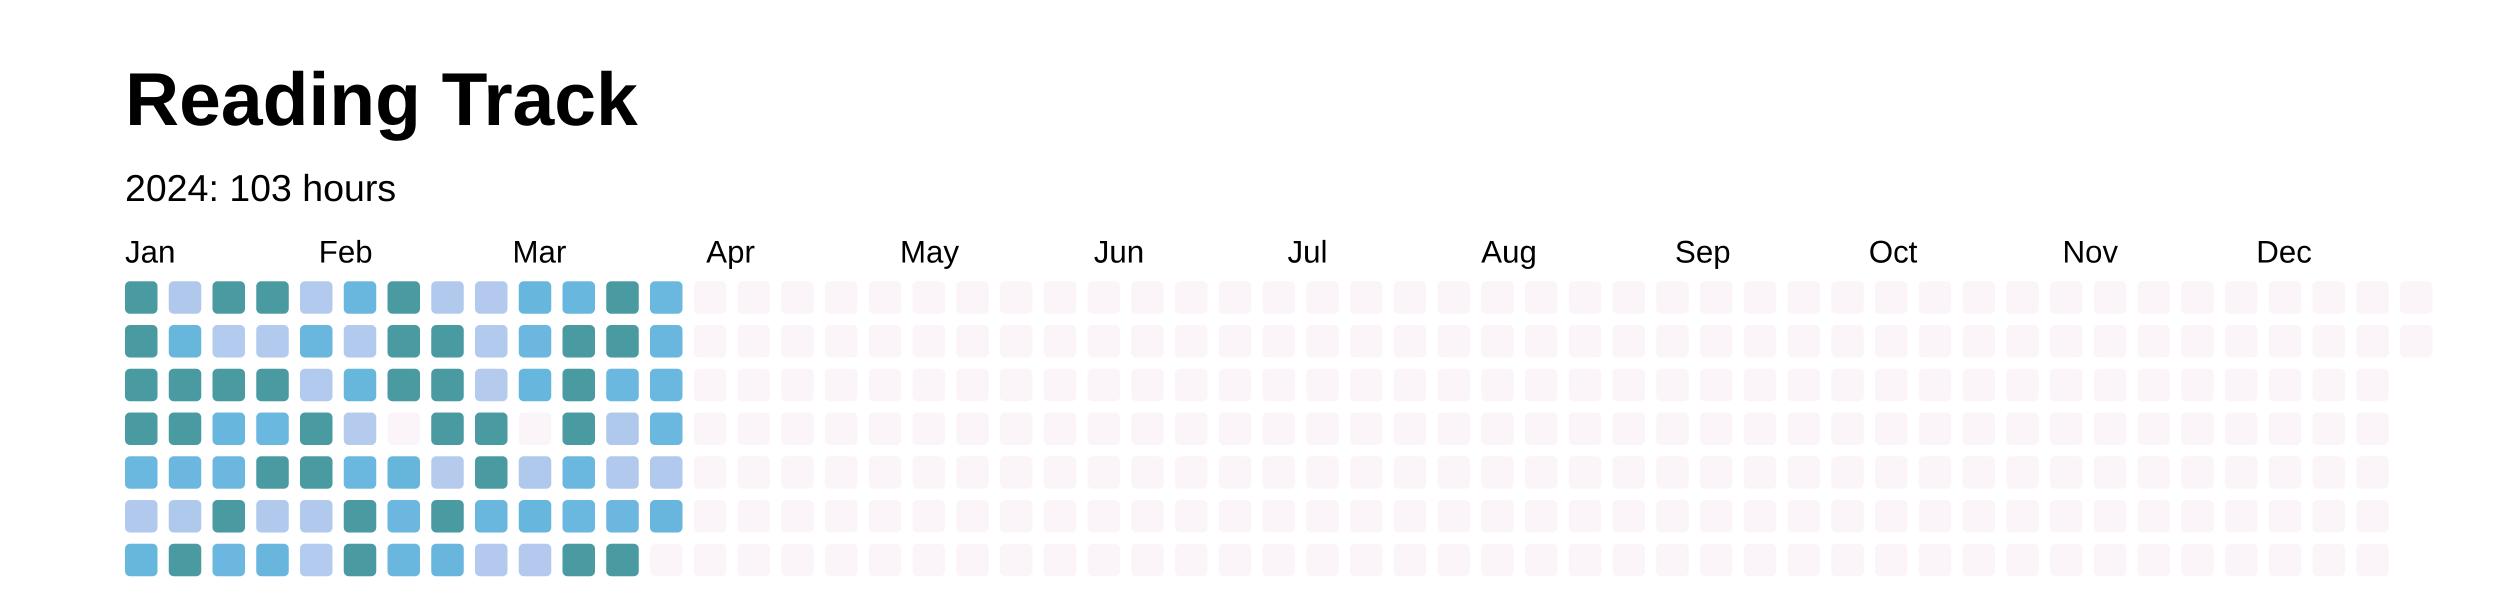
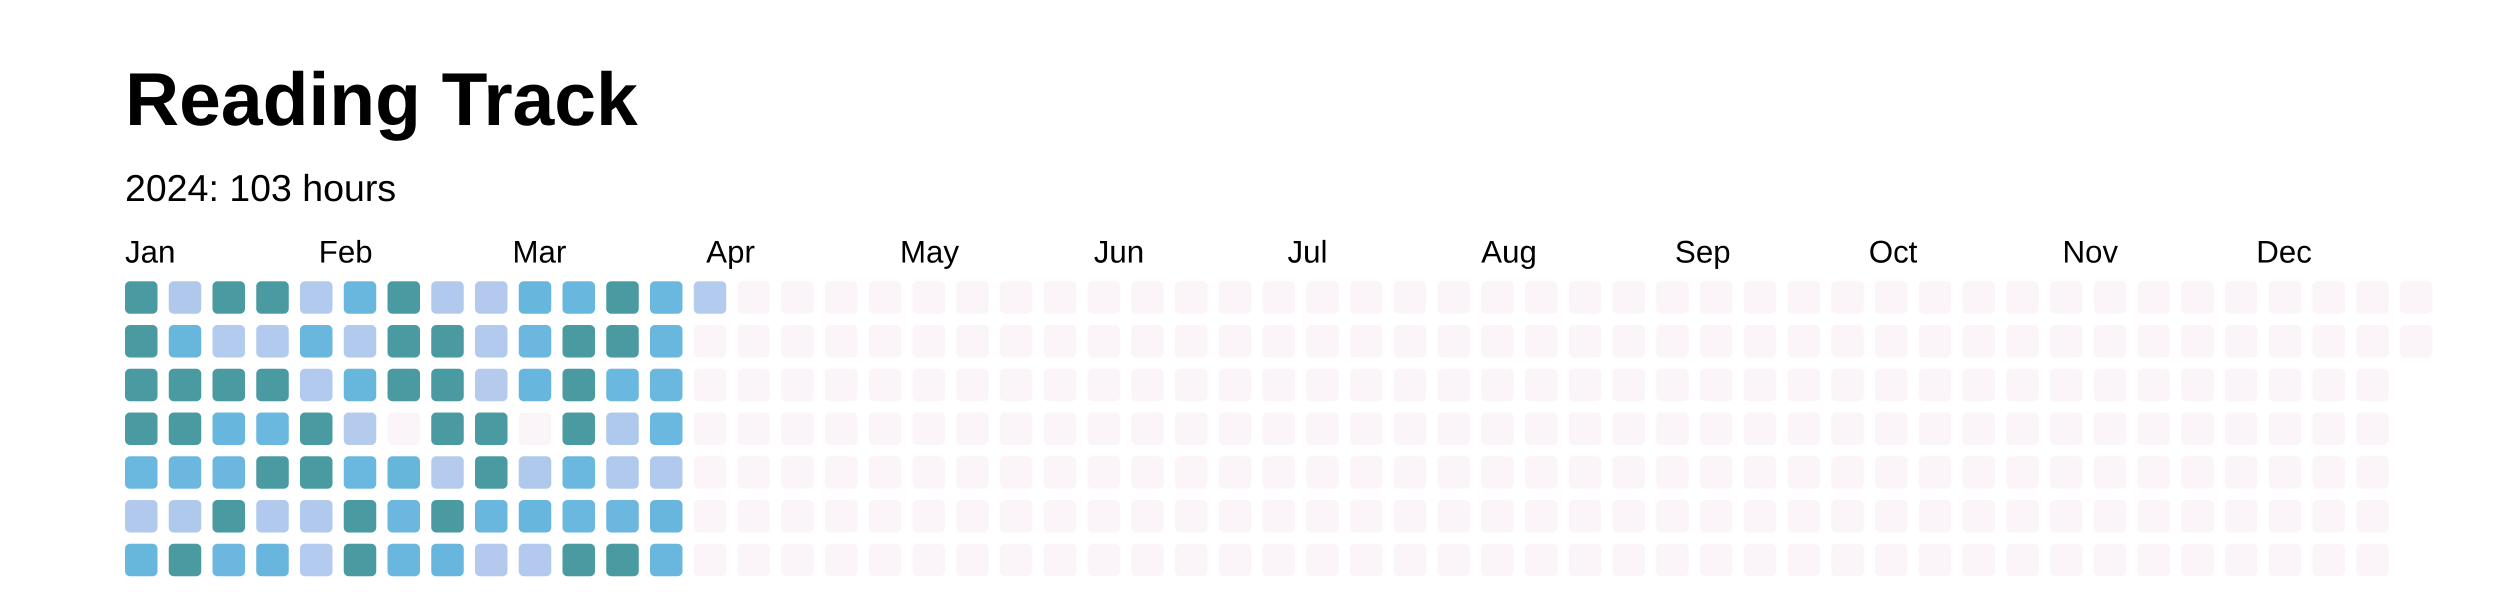
<svg xmlns="http://www.w3.org/2000/svg" baseProfile="full" height="48mm" version="1.1" viewBox="0,0,200,48" width="200mm">
  <defs />
  <rect fill="#FFFFFF" height="48" width="200" x="0" y="0" />
  <text fill="#000000" style="font-size:6px; font-family:Arial; font-weight:bold;" x="10" y="10">Reading Track</text>
  <text dominant-baseline="hanging" fill="#000000" style="font-size:3.0px; font-family:Arial;" x="10" y="14">2024: 103 hours</text>
  <text fill="#000000" style="font-size:2.5px; font-family:Arial" x="10.0" y="21.0">Jan</text>
  <text fill="#000000" style="font-size:2.5px; font-family:Arial" x="25.5" y="21.0">Feb</text>
  <text fill="#000000" style="font-size:2.5px; font-family:Arial" x="41.0" y="21.0">Mar</text>
  <text fill="#000000" style="font-size:2.5px; font-family:Arial" x="56.5" y="21.0">Apr</text>
  <text fill="#000000" style="font-size:2.5px; font-family:Arial" x="72.0" y="21.0">May</text>
  <text fill="#000000" style="font-size:2.5px; font-family:Arial" x="87.5" y="21.0">Jun</text>
  <text fill="#000000" style="font-size:2.5px; font-family:Arial" x="103.0" y="21.0">Jul</text>
  <text fill="#000000" style="font-size:2.5px; font-family:Arial" x="118.5" y="21.0">Aug</text>
  <text fill="#000000" style="font-size:2.5px; font-family:Arial" x="134.0" y="21.0">Sep</text>
  <text fill="#000000" style="font-size:2.5px; font-family:Arial" x="149.5" y="21.0">Oct</text>
  <text fill="#000000" style="font-size:2.5px; font-family:Arial" x="165.0" y="21.0">Nov</text>
  <text fill="#000000" style="font-size:2.5px; font-family:Arial" x="180.5" y="21.0">Dec</text>
  <rect fill="#4a9ba1" height="2.6" rx="0.4" ry="0.4" width="2.6" x="10.0" y="22.5" />
  <rect fill="#4a9ba1" height="2.6" rx="0.4" ry="0.4" width="2.6" x="10.0" y="26.0" />
  <rect fill="#4a9ba1" height="2.6" rx="0.4" ry="0.4" width="2.6" x="10.0" y="29.5" />
  <rect fill="#4a9ba1" height="2.6" rx="0.4" ry="0.4" width="2.6" x="10.0" y="33.0" />
  <rect fill="#6ab7df" height="2.6" rx="0.4" ry="0.4" width="2.6" x="10.0" y="36.5" />
  <rect fill="#b0c9ed" height="2.6" rx="0.4" ry="0.4" width="2.6" x="10.0" y="40.0" />
  <rect fill="#67b6dc" height="2.6" rx="0.4" ry="0.4" width="2.6" x="10.0" y="43.5" />
  <rect fill="#afc8ec" height="2.6" rx="0.4" ry="0.4" width="2.6" x="13.5" y="22.5" />
  <rect fill="#67b6dc" height="2.6" rx="0.4" ry="0.4" width="2.6" x="13.5" y="26.0" />
  <rect fill="#4a9ba1" height="2.6" rx="0.4" ry="0.4" width="2.6" x="13.5" y="29.5" />
  <rect fill="#4a9ba1" height="2.6" rx="0.4" ry="0.4" width="2.6" x="13.5" y="33.0" />
  <rect fill="#6bb7df" height="2.6" rx="0.4" ry="0.4" width="2.6" x="13.5" y="36.5" />
  <rect fill="#afc9ec" height="2.6" rx="0.4" ry="0.4" width="2.6" x="13.5" y="40.0" />
  <rect fill="#4a9ba1" height="2.6" rx="0.4" ry="0.4" width="2.6" x="13.5" y="43.5" />
  <rect fill="#4a9ba1" height="2.6" rx="0.4" ry="0.4" width="2.6" x="17.0" y="22.5" />
  <rect fill="#b3cbee" height="2.6" rx="0.4" ry="0.4" width="2.6" x="17.0" y="26.0" />
  <rect fill="#4a9ba1" height="2.6" rx="0.4" ry="0.4" width="2.6" x="17.0" y="29.5" />
  <rect fill="#67b6dd" height="2.6" rx="0.4" ry="0.4" width="2.6" x="17.0" y="33.0" />
  <rect fill="#6bb7e0" height="2.6" rx="0.4" ry="0.4" width="2.6" x="17.0" y="36.5" />
  <rect fill="#4a9ba1" height="2.6" rx="0.4" ry="0.4" width="2.6" x="17.0" y="40.0" />
  <rect fill="#6bb7df" height="2.6" rx="0.4" ry="0.4" width="2.6" x="17.0" y="43.5" />
  <rect fill="#4a9ba1" height="2.6" rx="0.4" ry="0.4" width="2.6" x="20.5" y="22.5" />
  <rect fill="#b2caed" height="2.6" rx="0.4" ry="0.4" width="2.6" x="20.5" y="26.0" />
  <rect fill="#4a9ba1" height="2.6" rx="0.4" ry="0.4" width="2.6" x="20.5" y="29.5" />
  <rect fill="#6ab7df" height="2.6" rx="0.4" ry="0.4" width="2.6" x="20.5" y="33.0" />
  <rect fill="#4a9ba1" height="2.6" rx="0.4" ry="0.4" width="2.6" x="20.5" y="36.5" />
  <rect fill="#b0c9ed" height="2.6" rx="0.4" ry="0.4" width="2.6" x="20.5" y="40.0" />
  <rect fill="#68b6dd" height="2.6" rx="0.4" ry="0.4" width="2.6" x="20.5" y="43.5" />
  <rect fill="#b2caed" height="2.6" rx="0.4" ry="0.4" width="2.6" x="24.0" y="22.5" />
  <rect fill="#69b7de" height="2.6" rx="0.4" ry="0.4" width="2.6" x="24.0" y="26.0" />
  <rect fill="#b1caed" height="2.6" rx="0.4" ry="0.4" width="2.6" x="24.0" y="29.5" />
  <rect fill="#4a9ba1" height="2.6" rx="0.4" ry="0.4" width="2.6" x="24.0" y="33.0" />
  <rect fill="#4a9ba1" height="2.6" rx="0.4" ry="0.4" width="2.6" x="24.0" y="36.5" />
  <rect fill="#b0c9ed" height="2.6" rx="0.4" ry="0.4" width="2.6" x="24.0" y="40.0" />
  <rect fill="#b3cbee" height="2.6" rx="0.4" ry="0.4" width="2.6" x="24.0" y="43.5" />
  <rect fill="#69b7de" height="2.6" rx="0.4" ry="0.4" width="2.6" x="27.5" y="22.5" />
  <rect fill="#b2caed" height="2.6" rx="0.4" ry="0.4" width="2.6" x="27.5" y="26.0" />
  <rect fill="#67b6dc" height="2.6" rx="0.4" ry="0.4" width="2.6" x="27.5" y="29.5" />
  <rect fill="#b4cbee" height="2.6" rx="0.4" ry="0.4" width="2.6" x="27.5" y="33.0" />
  <rect fill="#6ab7df" height="2.6" rx="0.4" ry="0.4" width="2.6" x="27.5" y="36.5" />
  <rect fill="#4a9ba1" height="2.6" rx="0.4" ry="0.4" width="2.6" x="27.5" y="40.0" />
  <rect fill="#4a9ba1" height="2.6" rx="0.4" ry="0.4" width="2.6" x="27.5" y="43.5" />
  <rect fill="#4a9ba1" height="2.6" rx="0.4" ry="0.4" width="2.6" x="31.0" y="22.5" />
  <rect fill="#4a9ba1" height="2.6" rx="0.4" ry="0.4" width="2.6" x="31.0" y="26.0" />
  <rect fill="#4a9ba1" height="2.6" rx="0.4" ry="0.4" width="2.6" x="31.0" y="29.5" />
  <rect fill="#FBF4F9" height="2.6" rx="0.4" ry="0.4" width="2.6" x="31.0" y="33.0" />
  <rect fill="#66b6dc" height="2.6" rx="0.4" ry="0.4" width="2.6" x="31.0" y="36.5" />
  <rect fill="#6bb7df" height="2.6" rx="0.4" ry="0.4" width="2.6" x="31.0" y="40.0" />
  <rect fill="#69b7de" height="2.6" rx="0.4" ry="0.4" width="2.6" x="31.0" y="43.5" />
  <rect fill="#b1c9ed" height="2.6" rx="0.4" ry="0.4" width="2.6" x="34.5" y="22.5" />
  <rect fill="#4a9ba1" height="2.6" rx="0.4" ry="0.4" width="2.6" x="34.5" y="26.0" />
  <rect fill="#4a9ba1" height="2.6" rx="0.4" ry="0.4" width="2.6" x="34.5" y="29.5" />
  <rect fill="#4a9ba1" height="2.6" rx="0.4" ry="0.4" width="2.6" x="34.5" y="33.0" />
  <rect fill="#b4cbee" height="2.6" rx="0.4" ry="0.4" width="2.6" x="34.5" y="36.5" />
  <rect fill="#4a9ba1" height="2.6" rx="0.4" ry="0.4" width="2.6" x="34.5" y="40.0" />
  <rect fill="#68b6dd" height="2.6" rx="0.4" ry="0.4" width="2.6" x="34.5" y="43.5" />
  <rect fill="#b3caee" height="2.6" rx="0.4" ry="0.4" width="2.6" x="38.0" y="22.5" />
  <rect fill="#b1caed" height="2.6" rx="0.4" ry="0.4" width="2.6" x="38.0" y="26.0" />
  <rect fill="#b4cbee" height="2.6" rx="0.4" ry="0.4" width="2.6" x="38.0" y="29.5" />
  <rect fill="#4a9ba1" height="2.6" rx="0.4" ry="0.4" width="2.6" x="38.0" y="33.0" />
  <rect fill="#4a9ba1" height="2.6" rx="0.4" ry="0.4" width="2.6" x="38.0" y="36.5" />
  <rect fill="#69b7df" height="2.6" rx="0.4" ry="0.4" width="2.6" x="38.0" y="40.0" />
  <rect fill="#b3caee" height="2.6" rx="0.4" ry="0.4" width="2.6" x="38.0" y="43.5" />
  <rect fill="#67b6dd" height="2.6" rx="0.4" ry="0.4" width="2.6" x="41.5" y="22.5" />
  <rect fill="#6bb7df" height="2.6" rx="0.4" ry="0.4" width="2.6" x="41.5" y="26.0" />
  <rect fill="#67b6dd" height="2.6" rx="0.4" ry="0.4" width="2.6" x="41.5" y="29.5" />
  <rect fill="#FBF4F9" height="2.6" rx="0.4" ry="0.4" width="2.6" x="41.5" y="33.0" />
  <rect fill="#afc9ec" height="2.6" rx="0.4" ry="0.4" width="2.6" x="41.5" y="36.5" />
  <rect fill="#67b6dd" height="2.6" rx="0.4" ry="0.4" width="2.6" x="41.5" y="40.0" />
  <rect fill="#b3caee" height="2.6" rx="0.4" ry="0.4" width="2.6" x="41.5" y="43.5" />
  <rect fill="#68b7de" height="2.6" rx="0.4" ry="0.4" width="2.6" x="45.0" y="22.5" />
  <rect fill="#4a9ba1" height="2.6" rx="0.4" ry="0.4" width="2.6" x="45.0" y="26.0" />
  <rect fill="#4a9ba1" height="2.6" rx="0.4" ry="0.4" width="2.6" x="45.0" y="29.5" />
  <rect fill="#4a9ba1" height="2.6" rx="0.4" ry="0.4" width="2.6" x="45.0" y="33.0" />
  <rect fill="#6ab7df" height="2.6" rx="0.4" ry="0.4" width="2.6" x="45.0" y="36.5" />
  <rect fill="#6ab7df" height="2.6" rx="0.4" ry="0.4" width="2.6" x="45.0" y="40.0" />
  <rect fill="#4a9ba1" height="2.6" rx="0.4" ry="0.4" width="2.6" x="45.0" y="43.5" />
  <rect fill="#4a9ba1" height="2.6" rx="0.4" ry="0.4" width="2.6" x="48.5" y="22.5" />
  <rect fill="#4a9ba1" height="2.6" rx="0.4" ry="0.4" width="2.6" x="48.5" y="26.0" />
  <rect fill="#6ab7df" height="2.6" rx="0.4" ry="0.4" width="2.6" x="48.5" y="29.5" />
  <rect fill="#afc9ec" height="2.6" rx="0.4" ry="0.4" width="2.6" x="48.5" y="33.0" />
  <rect fill="#b0c9ed" height="2.6" rx="0.4" ry="0.4" width="2.6" x="48.5" y="36.5" />
  <rect fill="#6bb7df" height="2.6" rx="0.4" ry="0.4" width="2.6" x="48.5" y="40.0" />
  <rect fill="#4a9ba1" height="2.6" rx="0.4" ry="0.4" width="2.6" x="48.5" y="43.5" />
  <rect fill="#6ab7df" height="2.6" rx="0.4" ry="0.4" width="2.6" x="52.0" y="22.5" />
  <rect fill="#69b7de" height="2.6" rx="0.4" ry="0.4" width="2.6" x="52.0" y="26.0" />
  <rect fill="#6ab7df" height="2.6" rx="0.4" ry="0.4" width="2.6" x="52.0" y="29.5" />
  <rect fill="#6ab7df" height="2.6" rx="0.4" ry="0.4" width="2.6" x="52.0" y="33.0" />
  <rect fill="#b1c9ed" height="2.6" rx="0.4" ry="0.4" width="2.6" x="52.0" y="36.5" />
  <rect fill="#68b6dd" height="2.6" rx="0.4" ry="0.4" width="2.6" x="52.0" y="40.0" />
-   <rect fill="#FBF4F9" height="2.6" rx="0.4" ry="0.4" width="2.6" x="52.0" y="43.5" />
-   <rect fill="#FBF4F9" height="2.6" rx="0.4" ry="0.4" width="2.6" x="55.5" y="22.5" />
+   <rect fill="#69b7de" height="2.6" rx="0.4" ry="0.4" width="2.6" x="52.0" y="43.5" />
+   <rect fill="#b3cbee" height="2.6" rx="0.4" ry="0.4" width="2.6" x="55.5" y="22.5" />
  <rect fill="#FBF4F9" height="2.6" rx="0.4" ry="0.4" width="2.6" x="55.5" y="26.0" />
  <rect fill="#FBF4F9" height="2.6" rx="0.4" ry="0.4" width="2.6" x="55.5" y="29.5" />
  <rect fill="#FBF4F9" height="2.6" rx="0.4" ry="0.4" width="2.6" x="55.5" y="33.0" />
  <rect fill="#FBF4F9" height="2.6" rx="0.4" ry="0.4" width="2.6" x="55.5" y="36.5" />
  <rect fill="#FBF4F9" height="2.6" rx="0.4" ry="0.4" width="2.6" x="55.5" y="40.0" />
  <rect fill="#FBF4F9" height="2.6" rx="0.4" ry="0.4" width="2.6" x="55.5" y="43.5" />
  <rect fill="#FBF4F9" height="2.6" rx="0.4" ry="0.4" width="2.6" x="59.0" y="22.5" />
  <rect fill="#FBF4F9" height="2.6" rx="0.4" ry="0.4" width="2.6" x="59.0" y="26.0" />
  <rect fill="#FBF4F9" height="2.6" rx="0.4" ry="0.4" width="2.6" x="59.0" y="29.5" />
  <rect fill="#FBF4F9" height="2.6" rx="0.4" ry="0.4" width="2.6" x="59.0" y="33.0" />
  <rect fill="#FBF4F9" height="2.6" rx="0.4" ry="0.4" width="2.6" x="59.0" y="36.5" />
  <rect fill="#FBF4F9" height="2.6" rx="0.4" ry="0.4" width="2.6" x="59.0" y="40.0" />
  <rect fill="#FBF4F9" height="2.6" rx="0.4" ry="0.4" width="2.6" x="59.0" y="43.5" />
  <rect fill="#FBF4F9" height="2.6" rx="0.4" ry="0.4" width="2.6" x="62.5" y="22.5" />
  <rect fill="#FBF4F9" height="2.6" rx="0.4" ry="0.4" width="2.6" x="62.5" y="26.0" />
  <rect fill="#FBF4F9" height="2.6" rx="0.4" ry="0.4" width="2.6" x="62.5" y="29.5" />
  <rect fill="#FBF4F9" height="2.6" rx="0.4" ry="0.4" width="2.6" x="62.5" y="33.0" />
  <rect fill="#FBF4F9" height="2.6" rx="0.4" ry="0.4" width="2.6" x="62.5" y="36.5" />
  <rect fill="#FBF4F9" height="2.6" rx="0.4" ry="0.4" width="2.6" x="62.5" y="40.0" />
  <rect fill="#FBF4F9" height="2.6" rx="0.4" ry="0.4" width="2.6" x="62.5" y="43.5" />
  <rect fill="#FBF4F9" height="2.6" rx="0.4" ry="0.4" width="2.6" x="66.0" y="22.5" />
  <rect fill="#FBF4F9" height="2.6" rx="0.4" ry="0.4" width="2.6" x="66.0" y="26.0" />
  <rect fill="#FBF4F9" height="2.6" rx="0.4" ry="0.4" width="2.6" x="66.0" y="29.5" />
  <rect fill="#FBF4F9" height="2.6" rx="0.4" ry="0.4" width="2.6" x="66.0" y="33.0" />
  <rect fill="#FBF4F9" height="2.6" rx="0.4" ry="0.4" width="2.6" x="66.0" y="36.5" />
  <rect fill="#FBF4F9" height="2.6" rx="0.4" ry="0.4" width="2.6" x="66.0" y="40.0" />
  <rect fill="#FBF4F9" height="2.6" rx="0.4" ry="0.4" width="2.6" x="66.0" y="43.5" />
  <rect fill="#FBF4F9" height="2.6" rx="0.4" ry="0.4" width="2.6" x="69.5" y="22.5" />
  <rect fill="#FBF4F9" height="2.6" rx="0.4" ry="0.4" width="2.6" x="69.5" y="26.0" />
  <rect fill="#FBF4F9" height="2.6" rx="0.4" ry="0.4" width="2.6" x="69.5" y="29.5" />
  <rect fill="#FBF4F9" height="2.6" rx="0.4" ry="0.4" width="2.6" x="69.5" y="33.0" />
  <rect fill="#FBF4F9" height="2.6" rx="0.4" ry="0.4" width="2.6" x="69.5" y="36.5" />
  <rect fill="#FBF4F9" height="2.6" rx="0.4" ry="0.4" width="2.6" x="69.5" y="40.0" />
  <rect fill="#FBF4F9" height="2.6" rx="0.4" ry="0.4" width="2.6" x="69.5" y="43.5" />
  <rect fill="#FBF4F9" height="2.6" rx="0.4" ry="0.4" width="2.6" x="73.0" y="22.5" />
  <rect fill="#FBF4F9" height="2.6" rx="0.4" ry="0.4" width="2.6" x="73.0" y="26.0" />
  <rect fill="#FBF4F9" height="2.6" rx="0.4" ry="0.4" width="2.6" x="73.0" y="29.5" />
  <rect fill="#FBF4F9" height="2.6" rx="0.4" ry="0.4" width="2.6" x="73.0" y="33.0" />
  <rect fill="#FBF4F9" height="2.6" rx="0.4" ry="0.4" width="2.6" x="73.0" y="36.5" />
  <rect fill="#FBF4F9" height="2.6" rx="0.4" ry="0.4" width="2.6" x="73.0" y="40.0" />
  <rect fill="#FBF4F9" height="2.6" rx="0.4" ry="0.4" width="2.6" x="73.0" y="43.5" />
  <rect fill="#FBF4F9" height="2.6" rx="0.4" ry="0.4" width="2.6" x="76.5" y="22.5" />
  <rect fill="#FBF4F9" height="2.6" rx="0.4" ry="0.4" width="2.6" x="76.5" y="26.0" />
  <rect fill="#FBF4F9" height="2.6" rx="0.4" ry="0.4" width="2.6" x="76.5" y="29.5" />
  <rect fill="#FBF4F9" height="2.6" rx="0.4" ry="0.4" width="2.6" x="76.5" y="33.0" />
  <rect fill="#FBF4F9" height="2.6" rx="0.4" ry="0.4" width="2.6" x="76.5" y="36.5" />
  <rect fill="#FBF4F9" height="2.6" rx="0.4" ry="0.4" width="2.6" x="76.5" y="40.0" />
  <rect fill="#FBF4F9" height="2.6" rx="0.4" ry="0.4" width="2.6" x="76.5" y="43.5" />
  <rect fill="#FBF4F9" height="2.6" rx="0.4" ry="0.4" width="2.6" x="80.0" y="22.5" />
  <rect fill="#FBF4F9" height="2.6" rx="0.4" ry="0.4" width="2.6" x="80.0" y="26.0" />
  <rect fill="#FBF4F9" height="2.6" rx="0.4" ry="0.4" width="2.6" x="80.0" y="29.5" />
  <rect fill="#FBF4F9" height="2.6" rx="0.4" ry="0.4" width="2.6" x="80.0" y="33.0" />
  <rect fill="#FBF4F9" height="2.6" rx="0.4" ry="0.4" width="2.6" x="80.0" y="36.5" />
  <rect fill="#FBF4F9" height="2.6" rx="0.4" ry="0.4" width="2.6" x="80.0" y="40.0" />
  <rect fill="#FBF4F9" height="2.6" rx="0.4" ry="0.4" width="2.6" x="80.0" y="43.5" />
  <rect fill="#FBF4F9" height="2.6" rx="0.4" ry="0.4" width="2.6" x="83.5" y="22.5" />
  <rect fill="#FBF4F9" height="2.6" rx="0.4" ry="0.4" width="2.6" x="83.5" y="26.0" />
  <rect fill="#FBF4F9" height="2.6" rx="0.4" ry="0.4" width="2.6" x="83.5" y="29.5" />
  <rect fill="#FBF4F9" height="2.6" rx="0.4" ry="0.4" width="2.6" x="83.5" y="33.0" />
  <rect fill="#FBF4F9" height="2.6" rx="0.4" ry="0.4" width="2.6" x="83.5" y="36.5" />
  <rect fill="#FBF4F9" height="2.6" rx="0.4" ry="0.4" width="2.6" x="83.5" y="40.0" />
  <rect fill="#FBF4F9" height="2.6" rx="0.4" ry="0.4" width="2.6" x="83.5" y="43.5" />
  <rect fill="#FBF4F9" height="2.6" rx="0.4" ry="0.4" width="2.6" x="87.0" y="22.5" />
  <rect fill="#FBF4F9" height="2.6" rx="0.4" ry="0.4" width="2.6" x="87.0" y="26.0" />
  <rect fill="#FBF4F9" height="2.6" rx="0.4" ry="0.4" width="2.6" x="87.0" y="29.5" />
  <rect fill="#FBF4F9" height="2.6" rx="0.4" ry="0.4" width="2.6" x="87.0" y="33.0" />
  <rect fill="#FBF4F9" height="2.6" rx="0.4" ry="0.4" width="2.6" x="87.0" y="36.5" />
  <rect fill="#FBF4F9" height="2.6" rx="0.4" ry="0.4" width="2.6" x="87.0" y="40.0" />
  <rect fill="#FBF4F9" height="2.6" rx="0.4" ry="0.4" width="2.6" x="87.0" y="43.5" />
  <rect fill="#FBF4F9" height="2.6" rx="0.4" ry="0.4" width="2.6" x="90.5" y="22.5" />
  <rect fill="#FBF4F9" height="2.6" rx="0.4" ry="0.4" width="2.6" x="90.5" y="26.0" />
  <rect fill="#FBF4F9" height="2.6" rx="0.4" ry="0.4" width="2.6" x="90.5" y="29.5" />
  <rect fill="#FBF4F9" height="2.6" rx="0.4" ry="0.4" width="2.6" x="90.5" y="33.0" />
  <rect fill="#FBF4F9" height="2.6" rx="0.4" ry="0.4" width="2.6" x="90.5" y="36.5" />
  <rect fill="#FBF4F9" height="2.6" rx="0.4" ry="0.4" width="2.6" x="90.5" y="40.0" />
  <rect fill="#FBF4F9" height="2.6" rx="0.4" ry="0.4" width="2.6" x="90.5" y="43.5" />
  <rect fill="#FBF4F9" height="2.6" rx="0.4" ry="0.4" width="2.6" x="94.0" y="22.5" />
  <rect fill="#FBF4F9" height="2.6" rx="0.4" ry="0.4" width="2.6" x="94.0" y="26.0" />
  <rect fill="#FBF4F9" height="2.6" rx="0.4" ry="0.4" width="2.6" x="94.0" y="29.5" />
  <rect fill="#FBF4F9" height="2.6" rx="0.4" ry="0.4" width="2.6" x="94.0" y="33.0" />
  <rect fill="#FBF4F9" height="2.6" rx="0.4" ry="0.4" width="2.6" x="94.0" y="36.5" />
  <rect fill="#FBF4F9" height="2.6" rx="0.4" ry="0.4" width="2.6" x="94.0" y="40.0" />
  <rect fill="#FBF4F9" height="2.6" rx="0.4" ry="0.4" width="2.6" x="94.0" y="43.5" />
  <rect fill="#FBF4F9" height="2.6" rx="0.4" ry="0.4" width="2.6" x="97.5" y="22.5" />
  <rect fill="#FBF4F9" height="2.6" rx="0.4" ry="0.4" width="2.6" x="97.5" y="26.0" />
  <rect fill="#FBF4F9" height="2.6" rx="0.4" ry="0.4" width="2.6" x="97.5" y="29.5" />
  <rect fill="#FBF4F9" height="2.6" rx="0.4" ry="0.4" width="2.6" x="97.5" y="33.0" />
  <rect fill="#FBF4F9" height="2.6" rx="0.4" ry="0.4" width="2.6" x="97.5" y="36.5" />
  <rect fill="#FBF4F9" height="2.6" rx="0.4" ry="0.4" width="2.6" x="97.5" y="40.0" />
  <rect fill="#FBF4F9" height="2.6" rx="0.4" ry="0.4" width="2.6" x="97.5" y="43.5" />
  <rect fill="#FBF4F9" height="2.6" rx="0.4" ry="0.4" width="2.6" x="101.0" y="22.5" />
  <rect fill="#FBF4F9" height="2.6" rx="0.4" ry="0.4" width="2.6" x="101.0" y="26.0" />
  <rect fill="#FBF4F9" height="2.6" rx="0.4" ry="0.4" width="2.6" x="101.0" y="29.5" />
  <rect fill="#FBF4F9" height="2.6" rx="0.4" ry="0.4" width="2.6" x="101.0" y="33.0" />
  <rect fill="#FBF4F9" height="2.6" rx="0.4" ry="0.4" width="2.6" x="101.0" y="36.5" />
  <rect fill="#FBF4F9" height="2.6" rx="0.4" ry="0.4" width="2.6" x="101.0" y="40.0" />
  <rect fill="#FBF4F9" height="2.6" rx="0.4" ry="0.4" width="2.6" x="101.0" y="43.5" />
  <rect fill="#FBF4F9" height="2.6" rx="0.4" ry="0.4" width="2.6" x="104.5" y="22.5" />
  <rect fill="#FBF4F9" height="2.6" rx="0.4" ry="0.4" width="2.6" x="104.5" y="26.0" />
  <rect fill="#FBF4F9" height="2.6" rx="0.4" ry="0.4" width="2.6" x="104.5" y="29.5" />
  <rect fill="#FBF4F9" height="2.6" rx="0.4" ry="0.4" width="2.6" x="104.5" y="33.0" />
  <rect fill="#FBF4F9" height="2.6" rx="0.4" ry="0.4" width="2.6" x="104.5" y="36.5" />
  <rect fill="#FBF4F9" height="2.6" rx="0.4" ry="0.4" width="2.6" x="104.5" y="40.0" />
  <rect fill="#FBF4F9" height="2.6" rx="0.4" ry="0.4" width="2.6" x="104.5" y="43.5" />
  <rect fill="#FBF4F9" height="2.6" rx="0.4" ry="0.4" width="2.6" x="108.0" y="22.5" />
  <rect fill="#FBF4F9" height="2.6" rx="0.4" ry="0.4" width="2.6" x="108.0" y="26.0" />
  <rect fill="#FBF4F9" height="2.6" rx="0.4" ry="0.4" width="2.6" x="108.0" y="29.5" />
  <rect fill="#FBF4F9" height="2.6" rx="0.4" ry="0.4" width="2.6" x="108.0" y="33.0" />
  <rect fill="#FBF4F9" height="2.6" rx="0.4" ry="0.4" width="2.6" x="108.0" y="36.5" />
  <rect fill="#FBF4F9" height="2.6" rx="0.4" ry="0.4" width="2.6" x="108.0" y="40.0" />
  <rect fill="#FBF4F9" height="2.6" rx="0.4" ry="0.4" width="2.6" x="108.0" y="43.5" />
  <rect fill="#FBF4F9" height="2.6" rx="0.4" ry="0.4" width="2.6" x="111.5" y="22.5" />
  <rect fill="#FBF4F9" height="2.6" rx="0.4" ry="0.4" width="2.6" x="111.5" y="26.0" />
  <rect fill="#FBF4F9" height="2.6" rx="0.4" ry="0.4" width="2.6" x="111.5" y="29.5" />
  <rect fill="#FBF4F9" height="2.6" rx="0.4" ry="0.4" width="2.6" x="111.5" y="33.0" />
  <rect fill="#FBF4F9" height="2.6" rx="0.4" ry="0.4" width="2.6" x="111.5" y="36.5" />
  <rect fill="#FBF4F9" height="2.6" rx="0.4" ry="0.4" width="2.6" x="111.5" y="40.0" />
  <rect fill="#FBF4F9" height="2.6" rx="0.4" ry="0.4" width="2.6" x="111.5" y="43.5" />
  <rect fill="#FBF4F9" height="2.6" rx="0.4" ry="0.4" width="2.6" x="115.0" y="22.5" />
  <rect fill="#FBF4F9" height="2.6" rx="0.4" ry="0.4" width="2.6" x="115.0" y="26.0" />
  <rect fill="#FBF4F9" height="2.6" rx="0.4" ry="0.4" width="2.6" x="115.0" y="29.5" />
  <rect fill="#FBF4F9" height="2.6" rx="0.4" ry="0.4" width="2.6" x="115.0" y="33.0" />
  <rect fill="#FBF4F9" height="2.6" rx="0.4" ry="0.4" width="2.6" x="115.0" y="36.5" />
  <rect fill="#FBF4F9" height="2.6" rx="0.4" ry="0.4" width="2.6" x="115.0" y="40.0" />
  <rect fill="#FBF4F9" height="2.6" rx="0.4" ry="0.4" width="2.6" x="115.0" y="43.5" />
  <rect fill="#FBF4F9" height="2.6" rx="0.4" ry="0.4" width="2.6" x="118.5" y="22.5" />
  <rect fill="#FBF4F9" height="2.6" rx="0.4" ry="0.4" width="2.6" x="118.5" y="26.0" />
  <rect fill="#FBF4F9" height="2.6" rx="0.4" ry="0.4" width="2.6" x="118.5" y="29.5" />
  <rect fill="#FBF4F9" height="2.6" rx="0.4" ry="0.4" width="2.6" x="118.5" y="33.0" />
  <rect fill="#FBF4F9" height="2.6" rx="0.4" ry="0.4" width="2.6" x="118.5" y="36.5" />
  <rect fill="#FBF4F9" height="2.6" rx="0.4" ry="0.4" width="2.6" x="118.5" y="40.0" />
  <rect fill="#FBF4F9" height="2.6" rx="0.4" ry="0.4" width="2.6" x="118.5" y="43.5" />
  <rect fill="#FBF4F9" height="2.6" rx="0.4" ry="0.4" width="2.6" x="122.0" y="22.5" />
  <rect fill="#FBF4F9" height="2.6" rx="0.4" ry="0.4" width="2.6" x="122.0" y="26.0" />
  <rect fill="#FBF4F9" height="2.6" rx="0.4" ry="0.4" width="2.6" x="122.0" y="29.5" />
  <rect fill="#FBF4F9" height="2.6" rx="0.4" ry="0.4" width="2.6" x="122.0" y="33.0" />
  <rect fill="#FBF4F9" height="2.6" rx="0.4" ry="0.4" width="2.6" x="122.0" y="36.5" />
  <rect fill="#FBF4F9" height="2.6" rx="0.4" ry="0.4" width="2.6" x="122.0" y="40.0" />
  <rect fill="#FBF4F9" height="2.6" rx="0.4" ry="0.4" width="2.6" x="122.0" y="43.5" />
  <rect fill="#FBF4F9" height="2.6" rx="0.4" ry="0.4" width="2.6" x="125.5" y="22.5" />
  <rect fill="#FBF4F9" height="2.6" rx="0.4" ry="0.4" width="2.6" x="125.5" y="26.0" />
  <rect fill="#FBF4F9" height="2.6" rx="0.4" ry="0.4" width="2.6" x="125.5" y="29.5" />
  <rect fill="#FBF4F9" height="2.6" rx="0.4" ry="0.4" width="2.6" x="125.5" y="33.0" />
  <rect fill="#FBF4F9" height="2.6" rx="0.4" ry="0.4" width="2.6" x="125.5" y="36.5" />
  <rect fill="#FBF4F9" height="2.6" rx="0.4" ry="0.4" width="2.6" x="125.5" y="40.0" />
  <rect fill="#FBF4F9" height="2.6" rx="0.4" ry="0.4" width="2.6" x="125.5" y="43.5" />
  <rect fill="#FBF4F9" height="2.6" rx="0.4" ry="0.4" width="2.6" x="129.0" y="22.5" />
  <rect fill="#FBF4F9" height="2.6" rx="0.4" ry="0.4" width="2.6" x="129.0" y="26.0" />
  <rect fill="#FBF4F9" height="2.6" rx="0.4" ry="0.4" width="2.6" x="129.0" y="29.5" />
  <rect fill="#FBF4F9" height="2.6" rx="0.4" ry="0.4" width="2.6" x="129.0" y="33.0" />
  <rect fill="#FBF4F9" height="2.6" rx="0.4" ry="0.4" width="2.6" x="129.0" y="36.5" />
  <rect fill="#FBF4F9" height="2.6" rx="0.4" ry="0.4" width="2.6" x="129.0" y="40.0" />
  <rect fill="#FBF4F9" height="2.6" rx="0.4" ry="0.4" width="2.6" x="129.0" y="43.5" />
  <rect fill="#FBF4F9" height="2.6" rx="0.4" ry="0.4" width="2.6" x="132.5" y="22.5" />
  <rect fill="#FBF4F9" height="2.6" rx="0.4" ry="0.4" width="2.6" x="132.5" y="26.0" />
  <rect fill="#FBF4F9" height="2.6" rx="0.4" ry="0.4" width="2.6" x="132.5" y="29.5" />
  <rect fill="#FBF4F9" height="2.6" rx="0.4" ry="0.4" width="2.6" x="132.5" y="33.0" />
  <rect fill="#FBF4F9" height="2.6" rx="0.4" ry="0.4" width="2.6" x="132.5" y="36.5" />
  <rect fill="#FBF4F9" height="2.6" rx="0.4" ry="0.4" width="2.6" x="132.5" y="40.0" />
  <rect fill="#FBF4F9" height="2.6" rx="0.4" ry="0.4" width="2.6" x="132.5" y="43.5" />
  <rect fill="#FBF4F9" height="2.6" rx="0.4" ry="0.4" width="2.6" x="136.0" y="22.5" />
  <rect fill="#FBF4F9" height="2.6" rx="0.4" ry="0.4" width="2.6" x="136.0" y="26.0" />
  <rect fill="#FBF4F9" height="2.6" rx="0.4" ry="0.4" width="2.6" x="136.0" y="29.5" />
  <rect fill="#FBF4F9" height="2.6" rx="0.4" ry="0.4" width="2.6" x="136.0" y="33.0" />
  <rect fill="#FBF4F9" height="2.6" rx="0.4" ry="0.4" width="2.6" x="136.0" y="36.5" />
  <rect fill="#FBF4F9" height="2.6" rx="0.4" ry="0.4" width="2.6" x="136.0" y="40.0" />
  <rect fill="#FBF4F9" height="2.6" rx="0.4" ry="0.4" width="2.6" x="136.0" y="43.5" />
  <rect fill="#FBF4F9" height="2.6" rx="0.4" ry="0.4" width="2.6" x="139.5" y="22.5" />
  <rect fill="#FBF4F9" height="2.6" rx="0.4" ry="0.4" width="2.6" x="139.5" y="26.0" />
  <rect fill="#FBF4F9" height="2.6" rx="0.4" ry="0.4" width="2.6" x="139.5" y="29.5" />
  <rect fill="#FBF4F9" height="2.6" rx="0.4" ry="0.4" width="2.6" x="139.5" y="33.0" />
  <rect fill="#FBF4F9" height="2.6" rx="0.4" ry="0.4" width="2.6" x="139.5" y="36.5" />
  <rect fill="#FBF4F9" height="2.6" rx="0.4" ry="0.4" width="2.6" x="139.5" y="40.0" />
  <rect fill="#FBF4F9" height="2.6" rx="0.4" ry="0.4" width="2.6" x="139.5" y="43.5" />
  <rect fill="#FBF4F9" height="2.6" rx="0.4" ry="0.4" width="2.6" x="143.0" y="22.5" />
  <rect fill="#FBF4F9" height="2.6" rx="0.4" ry="0.4" width="2.6" x="143.0" y="26.0" />
  <rect fill="#FBF4F9" height="2.6" rx="0.4" ry="0.4" width="2.6" x="143.0" y="29.5" />
  <rect fill="#FBF4F9" height="2.6" rx="0.4" ry="0.4" width="2.6" x="143.0" y="33.0" />
  <rect fill="#FBF4F9" height="2.6" rx="0.4" ry="0.4" width="2.6" x="143.0" y="36.5" />
  <rect fill="#FBF4F9" height="2.6" rx="0.4" ry="0.4" width="2.6" x="143.0" y="40.0" />
  <rect fill="#FBF4F9" height="2.6" rx="0.4" ry="0.4" width="2.6" x="143.0" y="43.5" />
  <rect fill="#FBF4F9" height="2.6" rx="0.4" ry="0.4" width="2.6" x="146.5" y="22.5" />
  <rect fill="#FBF4F9" height="2.6" rx="0.4" ry="0.4" width="2.6" x="146.5" y="26.0" />
  <rect fill="#FBF4F9" height="2.6" rx="0.4" ry="0.4" width="2.6" x="146.5" y="29.5" />
  <rect fill="#FBF4F9" height="2.6" rx="0.4" ry="0.4" width="2.6" x="146.5" y="33.0" />
  <rect fill="#FBF4F9" height="2.6" rx="0.4" ry="0.4" width="2.6" x="146.5" y="36.5" />
  <rect fill="#FBF4F9" height="2.6" rx="0.4" ry="0.4" width="2.6" x="146.5" y="40.0" />
  <rect fill="#FBF4F9" height="2.6" rx="0.4" ry="0.4" width="2.6" x="146.5" y="43.5" />
  <rect fill="#FBF4F9" height="2.6" rx="0.4" ry="0.4" width="2.6" x="150.0" y="22.5" />
  <rect fill="#FBF4F9" height="2.6" rx="0.4" ry="0.4" width="2.6" x="150.0" y="26.0" />
  <rect fill="#FBF4F9" height="2.6" rx="0.4" ry="0.4" width="2.6" x="150.0" y="29.5" />
  <rect fill="#FBF4F9" height="2.6" rx="0.4" ry="0.4" width="2.6" x="150.0" y="33.0" />
  <rect fill="#FBF4F9" height="2.6" rx="0.4" ry="0.4" width="2.6" x="150.0" y="36.5" />
  <rect fill="#FBF4F9" height="2.6" rx="0.4" ry="0.4" width="2.6" x="150.0" y="40.0" />
  <rect fill="#FBF4F9" height="2.6" rx="0.4" ry="0.4" width="2.6" x="150.0" y="43.5" />
  <rect fill="#FBF4F9" height="2.6" rx="0.4" ry="0.4" width="2.6" x="153.5" y="22.5" />
  <rect fill="#FBF4F9" height="2.6" rx="0.4" ry="0.4" width="2.6" x="153.5" y="26.0" />
  <rect fill="#FBF4F9" height="2.6" rx="0.4" ry="0.4" width="2.6" x="153.5" y="29.5" />
  <rect fill="#FBF4F9" height="2.6" rx="0.4" ry="0.4" width="2.6" x="153.5" y="33.0" />
  <rect fill="#FBF4F9" height="2.6" rx="0.4" ry="0.4" width="2.6" x="153.5" y="36.5" />
  <rect fill="#FBF4F9" height="2.6" rx="0.4" ry="0.4" width="2.6" x="153.5" y="40.0" />
  <rect fill="#FBF4F9" height="2.6" rx="0.4" ry="0.4" width="2.6" x="153.5" y="43.5" />
  <rect fill="#FBF4F9" height="2.6" rx="0.4" ry="0.4" width="2.6" x="157.0" y="22.5" />
  <rect fill="#FBF4F9" height="2.6" rx="0.4" ry="0.4" width="2.6" x="157.0" y="26.0" />
  <rect fill="#FBF4F9" height="2.6" rx="0.4" ry="0.4" width="2.6" x="157.0" y="29.5" />
  <rect fill="#FBF4F9" height="2.6" rx="0.4" ry="0.4" width="2.6" x="157.0" y="33.0" />
  <rect fill="#FBF4F9" height="2.6" rx="0.4" ry="0.4" width="2.6" x="157.0" y="36.5" />
  <rect fill="#FBF4F9" height="2.6" rx="0.4" ry="0.4" width="2.6" x="157.0" y="40.0" />
  <rect fill="#FBF4F9" height="2.6" rx="0.4" ry="0.4" width="2.6" x="157.0" y="43.5" />
  <rect fill="#FBF4F9" height="2.6" rx="0.4" ry="0.4" width="2.6" x="160.5" y="22.5" />
  <rect fill="#FBF4F9" height="2.6" rx="0.4" ry="0.4" width="2.6" x="160.5" y="26.0" />
  <rect fill="#FBF4F9" height="2.6" rx="0.4" ry="0.4" width="2.6" x="160.5" y="29.5" />
  <rect fill="#FBF4F9" height="2.6" rx="0.4" ry="0.4" width="2.6" x="160.5" y="33.0" />
  <rect fill="#FBF4F9" height="2.6" rx="0.4" ry="0.4" width="2.6" x="160.5" y="36.5" />
  <rect fill="#FBF4F9" height="2.6" rx="0.4" ry="0.4" width="2.6" x="160.5" y="40.0" />
  <rect fill="#FBF4F9" height="2.6" rx="0.4" ry="0.4" width="2.6" x="160.5" y="43.5" />
  <rect fill="#FBF4F9" height="2.6" rx="0.4" ry="0.4" width="2.6" x="164.0" y="22.5" />
  <rect fill="#FBF4F9" height="2.6" rx="0.4" ry="0.4" width="2.6" x="164.0" y="26.0" />
  <rect fill="#FBF4F9" height="2.6" rx="0.4" ry="0.4" width="2.6" x="164.0" y="29.5" />
  <rect fill="#FBF4F9" height="2.6" rx="0.4" ry="0.4" width="2.6" x="164.0" y="33.0" />
  <rect fill="#FBF4F9" height="2.6" rx="0.4" ry="0.4" width="2.6" x="164.0" y="36.5" />
  <rect fill="#FBF4F9" height="2.6" rx="0.4" ry="0.4" width="2.6" x="164.0" y="40.0" />
  <rect fill="#FBF4F9" height="2.6" rx="0.4" ry="0.4" width="2.6" x="164.0" y="43.5" />
  <rect fill="#FBF4F9" height="2.6" rx="0.4" ry="0.4" width="2.6" x="167.5" y="22.5" />
  <rect fill="#FBF4F9" height="2.6" rx="0.4" ry="0.4" width="2.6" x="167.5" y="26.0" />
  <rect fill="#FBF4F9" height="2.6" rx="0.4" ry="0.4" width="2.6" x="167.5" y="29.5" />
  <rect fill="#FBF4F9" height="2.6" rx="0.4" ry="0.4" width="2.6" x="167.5" y="33.0" />
  <rect fill="#FBF4F9" height="2.6" rx="0.4" ry="0.4" width="2.6" x="167.5" y="36.5" />
  <rect fill="#FBF4F9" height="2.6" rx="0.4" ry="0.4" width="2.6" x="167.5" y="40.0" />
  <rect fill="#FBF4F9" height="2.6" rx="0.4" ry="0.4" width="2.6" x="167.5" y="43.5" />
  <rect fill="#FBF4F9" height="2.6" rx="0.4" ry="0.4" width="2.6" x="171.0" y="22.5" />
  <rect fill="#FBF4F9" height="2.6" rx="0.4" ry="0.4" width="2.6" x="171.0" y="26.0" />
  <rect fill="#FBF4F9" height="2.6" rx="0.4" ry="0.4" width="2.6" x="171.0" y="29.5" />
  <rect fill="#FBF4F9" height="2.6" rx="0.4" ry="0.4" width="2.6" x="171.0" y="33.0" />
  <rect fill="#FBF4F9" height="2.6" rx="0.4" ry="0.4" width="2.6" x="171.0" y="36.5" />
  <rect fill="#FBF4F9" height="2.6" rx="0.4" ry="0.4" width="2.6" x="171.0" y="40.0" />
  <rect fill="#FBF4F9" height="2.6" rx="0.4" ry="0.4" width="2.6" x="171.0" y="43.5" />
  <rect fill="#FBF4F9" height="2.6" rx="0.4" ry="0.4" width="2.6" x="174.5" y="22.5" />
  <rect fill="#FBF4F9" height="2.6" rx="0.4" ry="0.4" width="2.6" x="174.5" y="26.0" />
  <rect fill="#FBF4F9" height="2.6" rx="0.4" ry="0.4" width="2.6" x="174.5" y="29.5" />
  <rect fill="#FBF4F9" height="2.6" rx="0.4" ry="0.4" width="2.6" x="174.5" y="33.0" />
  <rect fill="#FBF4F9" height="2.6" rx="0.4" ry="0.4" width="2.6" x="174.5" y="36.5" />
  <rect fill="#FBF4F9" height="2.6" rx="0.4" ry="0.4" width="2.6" x="174.5" y="40.0" />
  <rect fill="#FBF4F9" height="2.6" rx="0.4" ry="0.4" width="2.6" x="174.5" y="43.5" />
  <rect fill="#FBF4F9" height="2.6" rx="0.4" ry="0.4" width="2.6" x="178.0" y="22.5" />
  <rect fill="#FBF4F9" height="2.6" rx="0.4" ry="0.4" width="2.6" x="178.0" y="26.0" />
  <rect fill="#FBF4F9" height="2.6" rx="0.4" ry="0.4" width="2.6" x="178.0" y="29.5" />
  <rect fill="#FBF4F9" height="2.6" rx="0.4" ry="0.4" width="2.6" x="178.0" y="33.0" />
  <rect fill="#FBF4F9" height="2.6" rx="0.4" ry="0.4" width="2.6" x="178.0" y="36.5" />
  <rect fill="#FBF4F9" height="2.6" rx="0.4" ry="0.4" width="2.6" x="178.0" y="40.0" />
  <rect fill="#FBF4F9" height="2.6" rx="0.4" ry="0.4" width="2.6" x="178.0" y="43.5" />
  <rect fill="#FBF4F9" height="2.6" rx="0.4" ry="0.4" width="2.6" x="181.5" y="22.5" />
  <rect fill="#FBF4F9" height="2.6" rx="0.4" ry="0.4" width="2.6" x="181.5" y="26.0" />
  <rect fill="#FBF4F9" height="2.6" rx="0.4" ry="0.4" width="2.6" x="181.5" y="29.5" />
  <rect fill="#FBF4F9" height="2.6" rx="0.4" ry="0.4" width="2.6" x="181.5" y="33.0" />
  <rect fill="#FBF4F9" height="2.6" rx="0.4" ry="0.4" width="2.6" x="181.5" y="36.5" />
  <rect fill="#FBF4F9" height="2.6" rx="0.4" ry="0.4" width="2.6" x="181.5" y="40.0" />
  <rect fill="#FBF4F9" height="2.6" rx="0.4" ry="0.4" width="2.6" x="181.5" y="43.5" />
  <rect fill="#FBF4F9" height="2.6" rx="0.4" ry="0.4" width="2.6" x="185.0" y="22.5" />
  <rect fill="#FBF4F9" height="2.6" rx="0.4" ry="0.4" width="2.6" x="185.0" y="26.0" />
  <rect fill="#FBF4F9" height="2.6" rx="0.4" ry="0.4" width="2.6" x="185.0" y="29.5" />
  <rect fill="#FBF4F9" height="2.6" rx="0.4" ry="0.4" width="2.6" x="185.0" y="33.0" />
  <rect fill="#FBF4F9" height="2.6" rx="0.4" ry="0.4" width="2.6" x="185.0" y="36.5" />
  <rect fill="#FBF4F9" height="2.6" rx="0.4" ry="0.4" width="2.6" x="185.0" y="40.0" />
  <rect fill="#FBF4F9" height="2.6" rx="0.4" ry="0.4" width="2.6" x="185.0" y="43.5" />
  <rect fill="#FBF4F9" height="2.6" rx="0.4" ry="0.4" width="2.6" x="188.5" y="22.5" />
  <rect fill="#FBF4F9" height="2.6" rx="0.4" ry="0.4" width="2.6" x="188.5" y="26.0" />
  <rect fill="#FBF4F9" height="2.6" rx="0.4" ry="0.4" width="2.6" x="188.5" y="29.5" />
  <rect fill="#FBF4F9" height="2.6" rx="0.4" ry="0.4" width="2.6" x="188.5" y="33.0" />
  <rect fill="#FBF4F9" height="2.6" rx="0.4" ry="0.4" width="2.6" x="188.5" y="36.5" />
  <rect fill="#FBF4F9" height="2.6" rx="0.4" ry="0.4" width="2.6" x="188.5" y="40.0" />
  <rect fill="#FBF4F9" height="2.6" rx="0.4" ry="0.4" width="2.6" x="188.5" y="43.5" />
  <rect fill="#FBF4F9" height="2.6" rx="0.4" ry="0.4" width="2.6" x="192.0" y="22.5" />
  <rect fill="#FBF4F9" height="2.6" rx="0.4" ry="0.4" width="2.6" x="192.0" y="26.0" />
</svg>
